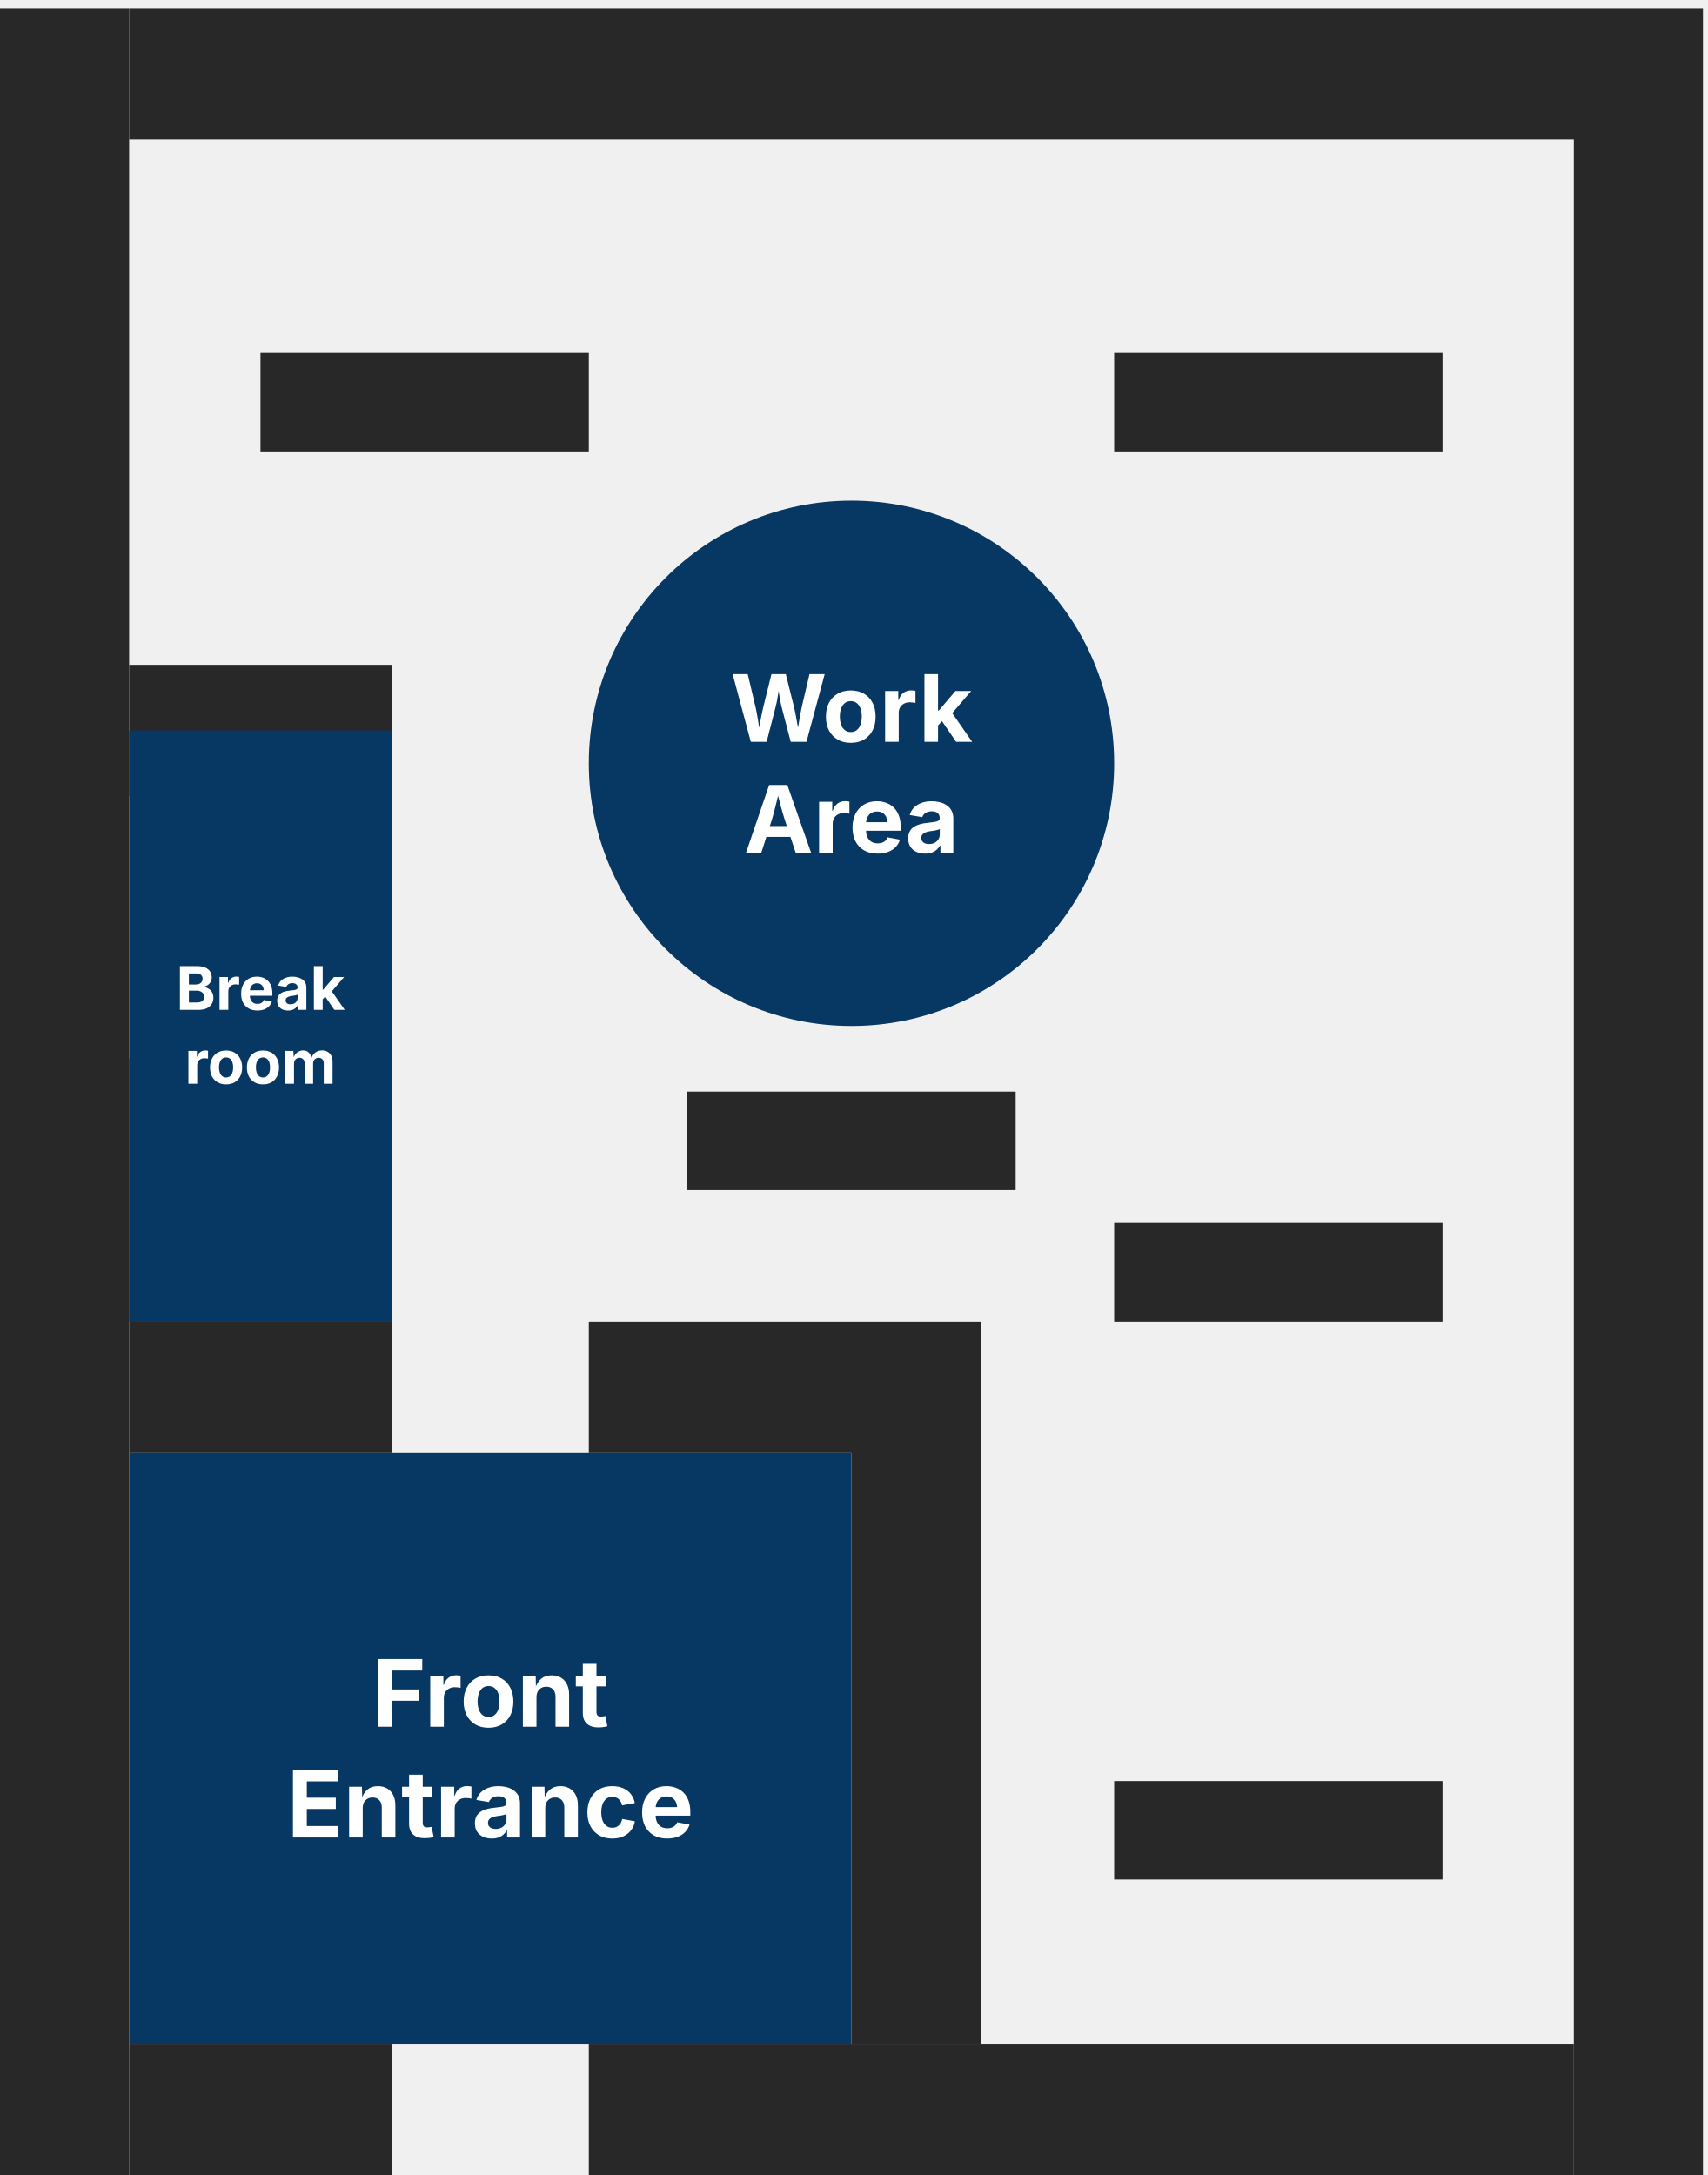
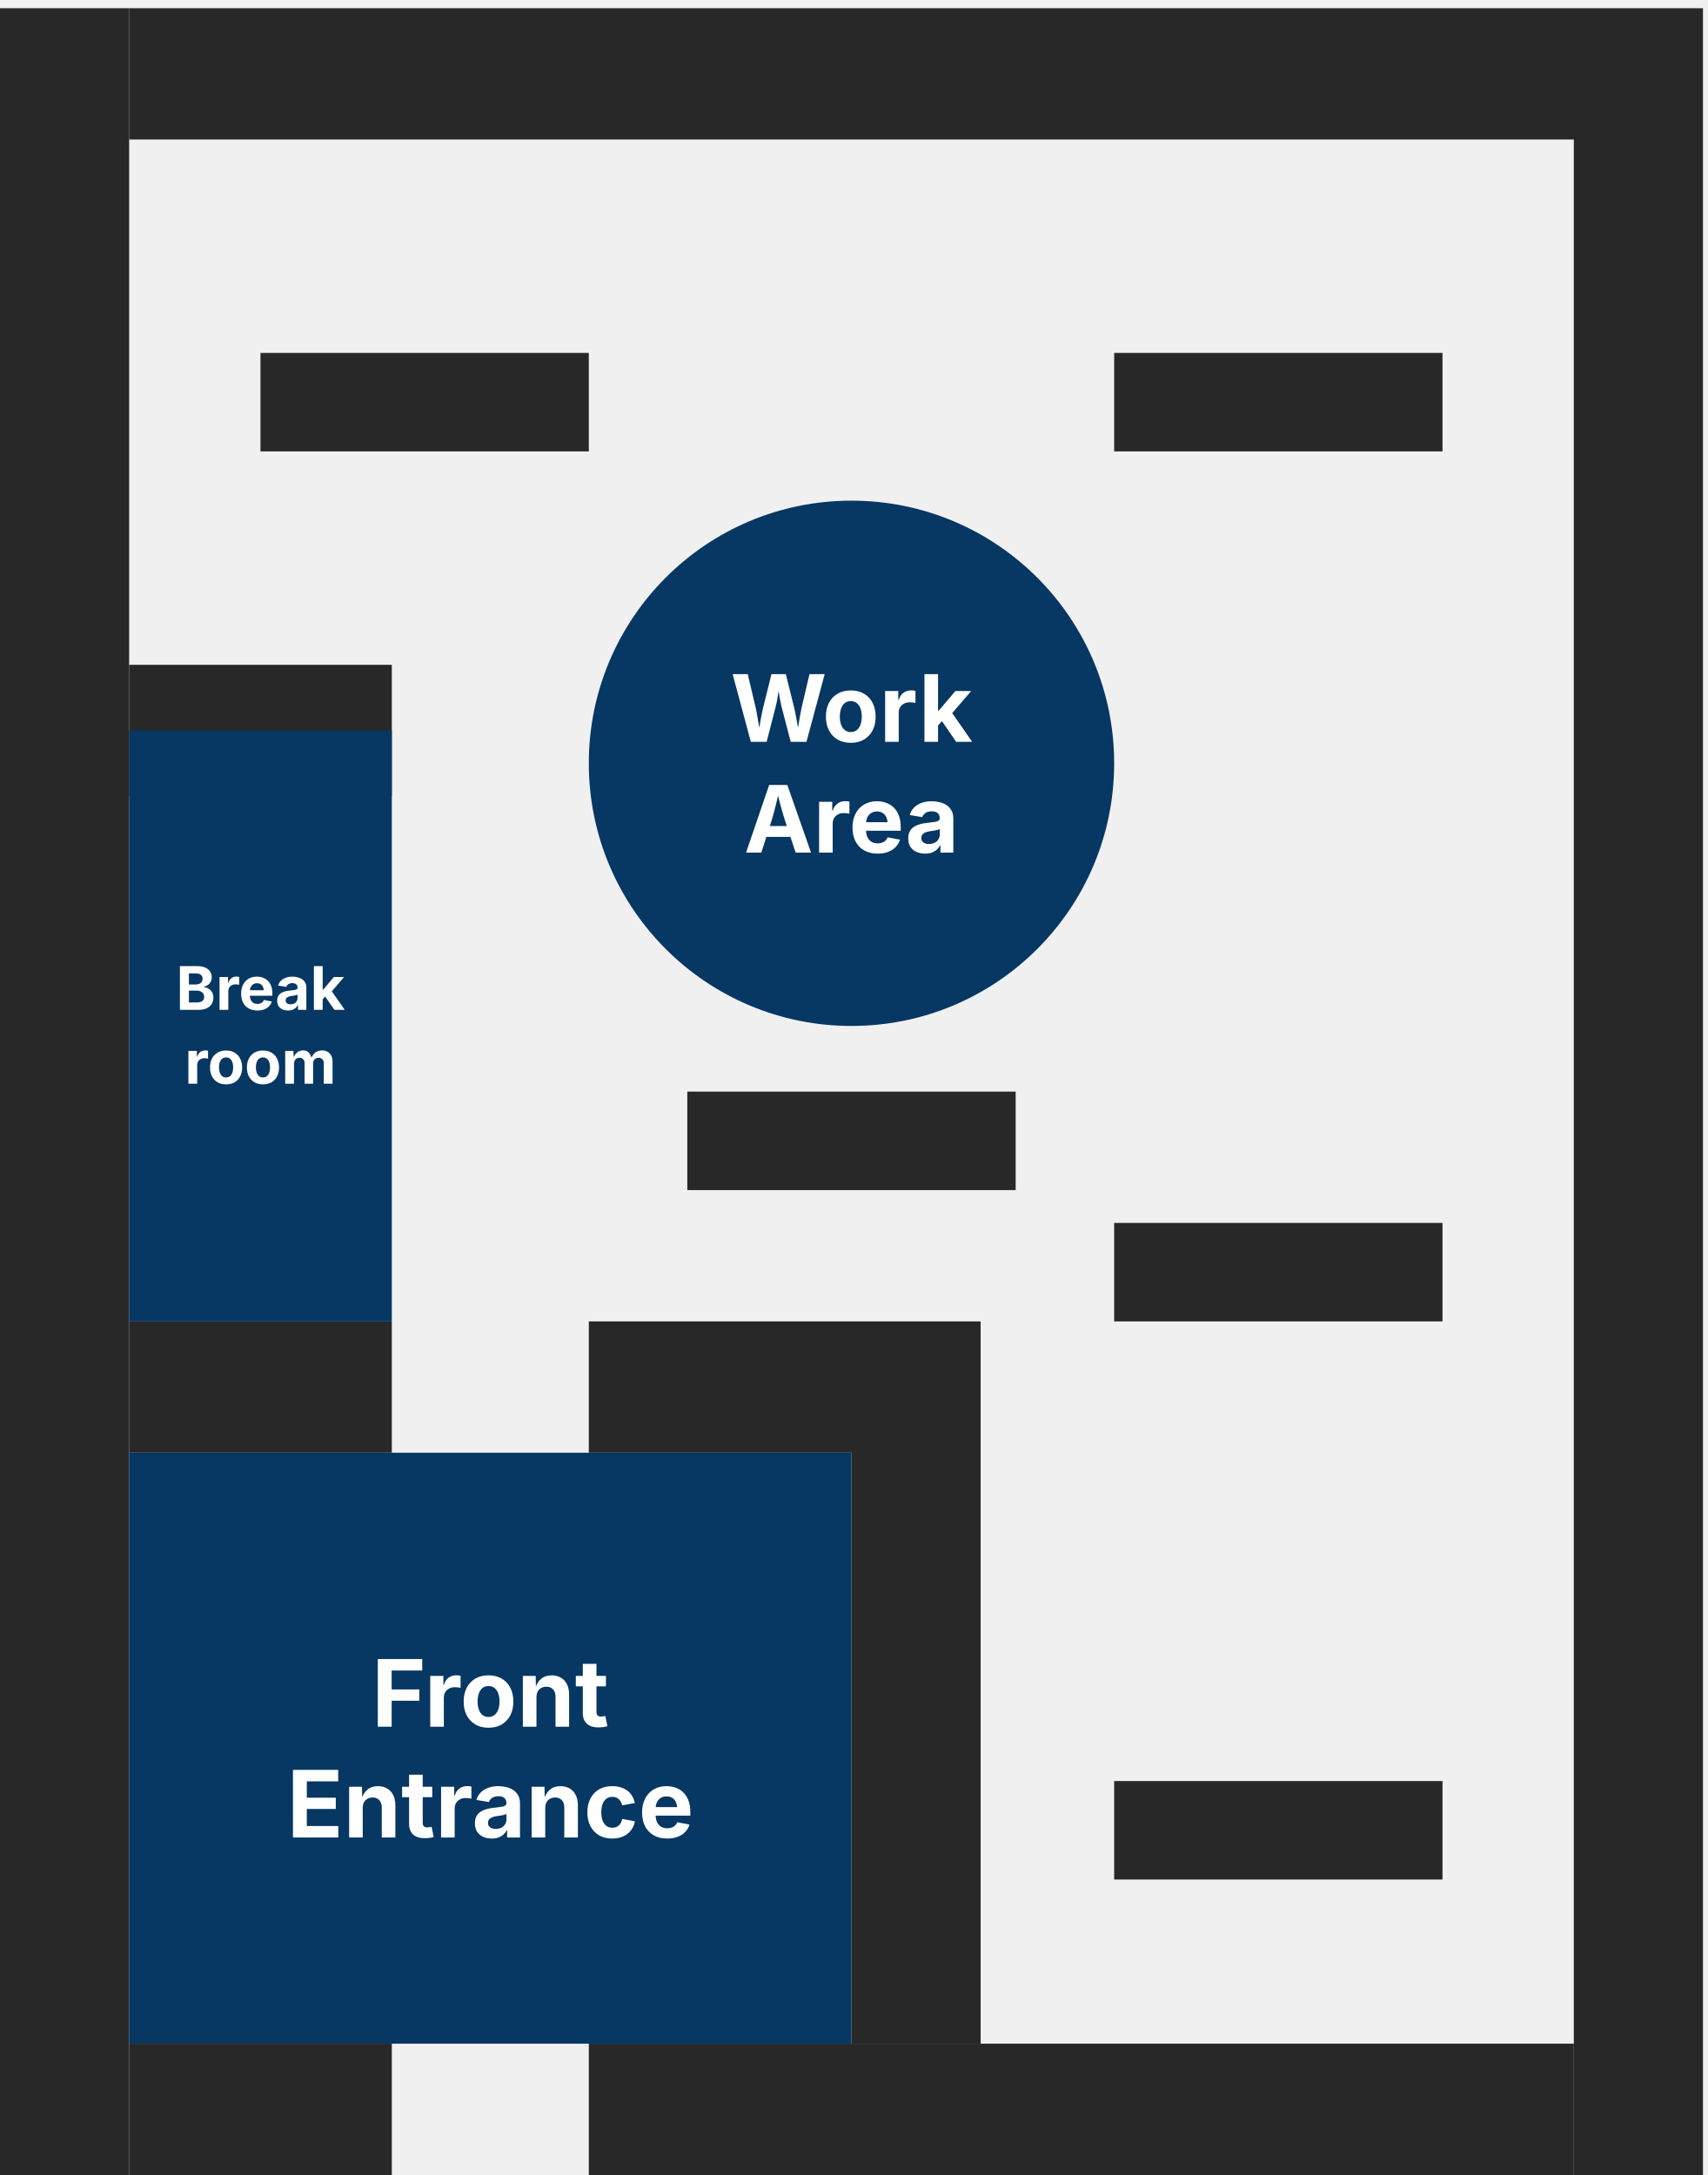
<svg xmlns="http://www.w3.org/2000/svg" viewBox="0 0 416 530" fill="none" stroke-linecap="square" stroke-miterlimit="10">
  <clipPath id="a">
    <path d="M0 0h416v530H0z" />
  </clipPath>
  <g clip-path="url(#a)">
    <path d="M0 0h416v530H0z" />
    <path fill="#282828" d="M143.465 498h240v32h-240zm-112-496v528H0V2z" fill-rule="evenodd" />
    <path fill="#282828" d="M31.465 2h352v32h-352zM238.93 322v176h-31.465V322zm176-320v528h-31.465V2zM31.465 322h64v32h-64zm112 0h64v32h-64z" fill-rule="evenodd" />
-     <path fill="#073763" d="M31.465 258h64v64h-64z" fill-rule="evenodd" />
-     <path fill="#fff" d="M48.05 286.36v-11.64h4.61q1.281 0 2.14.39.86.375 1.282 1.047t.422 1.547q0 .687-.282 1.203-.265.516-.734.844-.469.312-1.078.453v.125q.656.015 1.234.375.594.344.953.969.36.609.36 1.484 0 .906-.453 1.64-.453.72-1.344 1.141-.875.422-2.203.422zm2.376-1.969h2.062q1.047 0 1.531-.406.485-.406.485-1.062 0-.5-.235-.875t-.672-.594-1.046-.219h-2.125zm0-4.781h1.89q.5 0 .906-.187.407-.188.641-.516.234-.344.234-.813 0-.64-.453-1.03-.453-.407-1.281-.407h-1.937zm10.585 6.922q-.828 0-1.484-.297t-1.047-.875q-.375-.578-.375-1.453 0-.719.266-1.203.281-.5.734-.797.469-.297 1.063-.453.593-.156 1.234-.219.766-.078 1.219-.14.469-.079.687-.22.22-.14.22-.421v-.047q0-.375-.157-.625-.156-.266-.469-.39-.297-.141-.75-.141t-.797.14q-.328.125-.547.36-.203.218-.297.5l-2.156-.36q.235-.75.75-1.281.531-.531 1.297-.812.781-.282 1.75-.282.719 0 1.375.172.672.156 1.188.516.53.344.843.906t.313 1.36v5.89h-2.219v-1.219h-.078q-.219.406-.578.719-.344.313-.844.5-.484.172-1.14.172m.672-1.656q.547 0 .97-.22.42-.218.655-.593t.235-.828v-.953q-.11.078-.328.14-.204.063-.47.11l-.5.094q-.25.03-.437.062-.437.063-.765.203t-.516.375q-.172.219-.172.578 0 .344.172.579.172.218.469.343.297.11.687.11m10.524-7.25v1.78H67.02v-1.78zm-3.985-2.078h2.344v8.25q0 .421.188.625.187.187.609.187.14 0 .375-.031.25-.031.375-.063l.328 1.75q-.39.125-.781.172-.375.047-.734.047-1.313 0-2.016-.64-.688-.641-.688-1.844zm10.625 5.093v1.86h-5.296v-1.86zM44.289 305.36v-8.734h2.265v1.515h.094q.25-.812.813-1.219.562-.421 1.297-.421.187 0 .39.03.203.017.375.048v2.094q-.156-.047-.453-.079-.297-.03-.562-.03-.532 0-.97.233-.421.22-.671.641-.234.406-.234.953v4.969zm10.031.172q-1.312 0-2.281-.563-.953-.578-1.469-1.578-.516-1.015-.516-2.36 0-1.358.516-2.374t1.469-1.578q.969-.563 2.281-.563 1.328 0 2.281.563t1.469 1.578q.531 1.016.531 2.375 0 1.344-.531 2.36-.516 1-1.469 1.577-.953.563-2.281.563m0-1.844q.625 0 1.047-.344.422-.359.625-.953.219-.61.219-1.375t-.22-1.36q-.202-.608-.624-.952t-1.047-.344-1.047.344q-.406.344-.625.953-.203.594-.203 1.36 0 .765.203 1.374.219.594.625.953.422.344 1.047.344m9.813 1.844q-1.313 0-2.282-.563-.953-.578-1.468-1.578-.516-1.015-.516-2.36 0-1.358.516-2.374.515-1.016 1.468-1.578.969-.563 2.282-.563 1.328 0 2.28.563.954.562 1.47 1.578.53 1.016.53 2.375 0 1.344-.53 2.36-.516 1-1.47 1.577-.952.563-2.28.563m0-1.844q.625 0 1.046-.344.422-.359.625-.953.22-.61.22-1.375t-.22-1.36q-.203-.608-.625-.952-.421-.344-1.046-.344t-1.047.344q-.407.344-.625.953-.203.594-.203 1.36 0 .765.203 1.374.218.594.625.953.422.344 1.047.344m5.906 1.672v-8.734h2.172l.125 2.172h-.172q.203-.813.594-1.313.39-.516.921-.75.532-.25 1.125-.25.938 0 1.516.61.578.593.86 1.843h-.282q.203-.844.64-1.375.438-.547 1.048-.812.609-.266 1.265-.266.813 0 1.438.36.625.343.984 1.015.375.656.375 1.61v5.89h-2.344v-5.453q0-.734-.406-1.094t-.984-.36q-.438 0-.766.188t-.5.531-.172.813v5.375h-2.265v-5.516q0-.64-.391-1.015-.375-.375-.969-.375-.422 0-.75.187-.328.188-.531.547-.187.36-.187.89v5.282z" />
    <path fill="#282828" d="M31.465 162h64v32h-64z" fill-rule="evenodd" />
    <path fill="#073763" id="break_room" d="M31.465 178h64v144h-64z" fill-rule="evenodd" />
-     <path fill="#fff" d="M43.837 246.08v-10.656h4.235q1.172 0 1.953.36.781.343 1.172.968.39.61.39 1.406 0 .625-.25 1.094t-.687.766-.985.437v.094q.61.031 1.141.36.531.312.86.874t.328 1.36q0 .843-.422 1.515-.407.656-1.219 1.047-.813.375-2.016.375zm2.188-1.797H47.9q.969 0 1.406-.375.453-.375.453-.969 0-.453-.219-.796-.218-.36-.625-.547-.406-.203-.953-.203h-1.937zm0-4.39h1.719q.468 0 .828-.157.375-.172.578-.484.219-.313.219-.75 0-.578-.407-.938-.406-.359-1.172-.359h-1.765zm7.462 6.187v-8h2.063v1.39h.094q.218-.734.734-1.109.531-.39 1.203-.39.156 0 .344.015.187.016.344.063v1.906q-.141-.047-.422-.062-.266-.032-.516-.032-.484 0-.875.219-.39.203-.61.578-.218.375-.218.875v4.547zm9.22.156q-1.219 0-2.11-.5t-1.374-1.422q-.47-.921-.47-2.187 0-1.25.47-2.172.484-.937 1.343-1.453.86-.516 2.032-.516.78 0 1.453.25.687.25 1.203.75t.812 1.266q.297.75.297 1.781v.61H59.63v-1.344h5.67l-1 .344q0-.61-.188-1.063-.187-.469-.562-.719-.375-.265-.938-.265-.547 0-.937.265-.39.25-.594.688t-.203 1.015v.938q0 .703.234 1.172t.64.719q.423.234.985.234.375 0 .688-.11.312-.109.531-.312.219-.219.328-.531l1.953.36q-.203.671-.687 1.171-.469.484-1.188.766-.718.265-1.656.265m7.5 0q-.767 0-1.376-.265-.594-.266-.953-.797-.344-.547-.344-1.328 0-.672.25-1.125t.672-.72.953-.405q.547-.157 1.14-.203.704-.079 1.126-.141.422-.063.625-.188.203-.14.203-.39v-.047q0-.344-.156-.578-.14-.235-.422-.36t-.688-.125-.718.125-.5.344q-.188.203-.282.453l-1.968-.328q.203-.687.671-1.172.485-.484 1.204-.734.718-.266 1.593-.266.657 0 1.266.157.61.14 1.094.468.484.313.765.828.282.516.282 1.25v5.391h-2.032v-1.11h-.078q-.187.376-.515.657-.313.281-.766.453-.453.156-1.047.156m.593-1.515q.515 0 .89-.188.391-.203.594-.547.219-.343.219-.765v-.875q-.078.078-.281.14-.188.047-.422.094-.235.047-.469.078t-.406.063q-.39.047-.703.187-.297.125-.469.344-.156.203-.156.531 0 .313.156.531.156.204.422.313.281.094.625.094m7.618-.985v-2.578h.328l2.61-3.078h2.484l-3.453 4.016h-.5zm-1.937 2.344v-10.656h2.14v10.656zm4.984 0-2.406-3.5 1.437-1.531 3.5 5.031zm-35.558 18v-8h2.063v1.39h.093q.22-.734.735-1.109.531-.39 1.203-.39.156 0 .344.015.187.016.343.063v1.906q-.14-.047-.421-.062-.266-.032-.516-.032-.484 0-.875.219-.39.203-.61.578-.218.375-.218.875v4.547zm9.189.156q-1.203 0-2.094-.515-.875-.516-1.36-1.438-.468-.937-.468-2.172 0-1.234.469-2.156.484-.937 1.359-1.453.89-.516 2.094-.516t2.078.516 1.344 1.453q.484.922.484 2.156 0 1.235-.484 2.172-.47.922-1.344 1.438t-2.078.515m0-1.687q.562 0 .953-.313.39-.328.578-.875.187-.562.187-1.25 0-.718-.187-1.265-.188-.547-.578-.86t-.953-.312q-.578 0-.969.312-.375.313-.578.86-.188.547-.188 1.265 0 .688.188 1.25.203.547.578.875.39.313.969.313m8.988 1.687q-1.203 0-2.094-.515-.875-.516-1.359-1.438-.469-.937-.469-2.172 0-1.234.469-2.156.484-.937 1.36-1.453.89-.516 2.093-.516t2.078.516 1.344 1.453q.484.922.484 2.156 0 1.235-.484 2.172-.469.922-1.344 1.438t-2.078.515m0-1.687q.563 0 .953-.313.39-.328.578-.875.188-.562.188-1.25 0-.718-.188-1.265-.187-.547-.578-.86t-.953-.312q-.578 0-.969.312-.375.313-.578.86-.187.547-.187 1.265 0 .688.187 1.25.203.547.578.875.391.313.97.313m5.41 1.531v-8h1.985l.11 1.984h-.157q.187-.734.547-1.187.36-.469.844-.688.484-.234 1.03-.234.86 0 1.391.547.532.547.782 1.703h-.25q.172-.766.578-1.266t.953-.734q.562-.25 1.172-.25.734 0 1.312.328.578.313.907.922.328.61.328 1.484v5.391h-2.141v-4.984q0-.688-.375-1.016-.36-.328-.906-.328-.39 0-.688.187-.297.172-.468.485-.157.312-.157.734v4.922h-2.078v-5.047q0-.578-.344-.922-.343-.36-.89-.36-.39 0-.703.173-.297.172-.47.515-.171.329-.171.797v4.844z" />
+     <path fill="#fff" pointer-events="none" d="M43.837 246.08v-10.656h4.235q1.172 0 1.953.36.781.343 1.172.968.39.61.39 1.406 0 .625-.25 1.094t-.687.766-.985.437v.094q.61.031 1.141.36.531.312.86.874t.328 1.36q0 .843-.422 1.515-.407.656-1.219 1.047-.813.375-2.016.375zm2.188-1.797H47.9q.969 0 1.406-.375.453-.375.453-.969 0-.453-.219-.796-.218-.36-.625-.547-.406-.203-.953-.203h-1.937zm0-4.39h1.719q.468 0 .828-.157.375-.172.578-.484.219-.313.219-.75 0-.578-.407-.938-.406-.359-1.172-.359h-1.765zm7.462 6.187v-8h2.063v1.39h.094q.218-.734.734-1.109.531-.39 1.203-.39.156 0 .344.015.187.016.344.063v1.906q-.141-.047-.422-.062-.266-.032-.516-.032-.484 0-.875.219-.39.203-.61.578-.218.375-.218.875v4.547zm9.22.156q-1.219 0-2.11-.5t-1.374-1.422q-.47-.921-.47-2.187 0-1.25.47-2.172.484-.937 1.343-1.453.86-.516 2.032-.516.78 0 1.453.25.687.25 1.203.75t.812 1.266q.297.75.297 1.781v.61H59.63v-1.344h5.67l-1 .344q0-.61-.188-1.063-.187-.469-.562-.719-.375-.265-.938-.265-.547 0-.937.265-.39.25-.594.688t-.203 1.015v.938q0 .703.234 1.172t.64.719q.423.234.985.234.375 0 .688-.11.312-.109.531-.312.219-.219.328-.531l1.953.36q-.203.671-.687 1.171-.469.484-1.188.766-.718.265-1.656.265m7.5 0q-.767 0-1.376-.265-.594-.266-.953-.797-.344-.547-.344-1.328 0-.672.25-1.125t.672-.72.953-.405q.547-.157 1.14-.203.704-.079 1.126-.141.422-.063.625-.188.203-.14.203-.39v-.047q0-.344-.156-.578-.14-.235-.422-.36t-.688-.125-.718.125-.5.344q-.188.203-.282.453l-1.968-.328q.203-.687.671-1.172.485-.484 1.204-.734.718-.266 1.593-.266.657 0 1.266.157.61.14 1.094.468.484.313.765.828.282.516.282 1.25v5.391h-2.032v-1.11h-.078q-.187.376-.515.657-.313.281-.766.453-.453.156-1.047.156m.593-1.515q.515 0 .89-.188.391-.203.594-.547.219-.343.219-.765v-.875q-.078.078-.281.14-.188.047-.422.094-.235.047-.469.078t-.406.063q-.39.047-.703.187-.297.125-.469.344-.156.203-.156.531 0 .313.156.531.156.204.422.313.281.094.625.094m7.618-.985v-2.578h.328l2.61-3.078h2.484l-3.453 4.016h-.5zm-1.937 2.344v-10.656h2.14v10.656zm4.984 0-2.406-3.5 1.437-1.531 3.5 5.031zm-35.558 18v-8h2.063v1.39h.093q.22-.734.735-1.109.531-.39 1.203-.39.156 0 .344.015.187.016.343.063v1.906q-.14-.047-.421-.062-.266-.032-.516-.032-.484 0-.875.219-.39.203-.61.578-.218.375-.218.875v4.547zm9.189.156q-1.203 0-2.094-.515-.875-.516-1.36-1.438-.468-.937-.468-2.172 0-1.234.469-2.156.484-.937 1.359-1.453.89-.516 2.094-.516t2.078.516 1.344 1.453q.484.922.484 2.156 0 1.235-.484 2.172-.47.922-1.344 1.438t-2.078.515m0-1.687q.562 0 .953-.313.39-.328.578-.875.187-.562.187-1.25 0-.718-.187-1.265-.188-.547-.578-.86t-.953-.312q-.578 0-.969.312-.375.313-.578.86-.188.547-.188 1.265 0 .688.188 1.25.203.547.578.875.39.313.969.313m8.988 1.687q-1.203 0-2.094-.515-.875-.516-1.359-1.438-.469-.937-.469-2.172 0-1.234.469-2.156.484-.937 1.36-1.453.89-.516 2.093-.516t2.078.516 1.344 1.453q.484.922.484 2.156 0 1.235-.484 2.172-.469.922-1.344 1.438t-2.078.515m0-1.687q.563 0 .953-.313.39-.328.578-.875.188-.562.188-1.25 0-.718-.188-1.265-.187-.547-.578-.86t-.953-.312q-.578 0-.969.312-.375.313-.578.86-.187.547-.187 1.265 0 .688.187 1.25.203.547.578.875.391.313.97.313m5.41 1.531v-8h1.985l.11 1.984h-.157q.187-.734.547-1.187.36-.469.844-.688.484-.234 1.03-.234.86 0 1.391.547.532.547.782 1.703h-.25q.172-.766.578-1.266t.953-.734q.562-.25 1.172-.25.734 0 1.312.328.578.313.907.922.328.61.328 1.484v5.391h-2.141v-4.984q0-.688-.375-1.016-.36-.328-.906-.328-.39 0-.688.187-.297.172-.468.485-.157.312-.157.734v4.922h-2.078v-5.047q0-.578-.344-.922-.343-.36-.89-.36-.39 0-.703.173-.297.172-.47.515-.171.329-.171.797v4.844z" />
    <path fill="#073763" d="M143.465 186c0-35.346 28.653-64 64-64a64 64 0 0 1 64 64c0 35.346-28.654 64-64 64s-64-28.654-64-64" fill-rule="evenodd" id="work_area" />
-     <path fill="#fff" d="m182.935 180.76-4.422-16.484h3.672l1.922 8.109q.234 1.016.422 2.172.203 1.156.39 2.328l.36 2.234h-.594q.203-1.062.39-2.234l.407-2.328q.219-1.156.469-2.172l2.015-8.11h3.5l2.016 8.11q.25 1.016.453 2.172.219 1.156.422 2.328t.406 2.234h-.625q.188-1.062.375-2.234.188-1.172.39-2.328.204-1.156.423-2.172l1.906-8.11h3.703l-4.437 16.485h-3.844l-2.203-8.437q-.344-1.391-.594-3.032-.25-1.656-.563-3.375h.844q-.344 1.688-.562 3.313-.22 1.61-.61 3.093l-2.172 8.438zm24.364.25q-1.86 0-3.22-.797-1.359-.812-2.109-2.234-.734-1.438-.734-3.344 0-1.922.734-3.36.75-1.437 2.11-2.234t3.219-.797 3.218.797 2.094 2.235.734 3.359q0 1.906-.734 3.344-.734 1.422-2.094 2.234-1.36.797-3.218.797m0-2.625q.875 0 1.468-.484.61-.5.907-1.344.296-.86.296-1.938 0-1.093-.296-1.937-.297-.86-.907-1.344-.593-.484-1.468-.484-.891 0-1.485.484t-.89 1.344q-.297.844-.297 1.937 0 1.078.297 1.938.296.844.89 1.344.594.484 1.485.484m8.363 2.375v-12.375h3.203v2.172h.125q.344-1.156 1.14-1.734.813-.594 1.86-.594.25 0 .531.031.297.016.532.078v2.969q-.22-.078-.641-.125t-.797-.047q-.75 0-1.36.328-.609.328-.952.906-.329.578-.329 1.36v7.031zm12.58-3.625v-3.984h.5l4.047-4.766h3.844l-5.344 6.219h-.781zm-3 3.625v-16.484h3.313v16.484zm7.72 0-3.72-5.422 2.22-2.36 5.405 7.782zm-51.18 27 5.625-16.484h4.422l5.781 16.484h-3.75l-2.64-7.953q-.485-1.531-.985-3.36-.484-1.843-1.031-4.015h.734q-.515 2.187-.984 4.031-.453 1.844-.906 3.344l-2.547 7.953zm3.516-3.828v-2.64h8.797v2.64zm14.274 3.828v-12.375h3.203v2.172h.125q.344-1.156 1.14-1.734.813-.594 1.86-.594.25 0 .531.031.297.016.531.078v2.969q-.218-.078-.64-.125t-.797-.047q-.75 0-1.36.328-.609.328-.953.906-.328.578-.328 1.36v7.031zm14.25.25q-1.89 0-3.265-.781-1.36-.782-2.11-2.203-.734-1.422-.734-3.391 0-1.906.735-3.344.734-1.437 2.062-2.234 1.344-.813 3.156-.813 1.204 0 2.25.391 1.063.375 1.86 1.156t1.234 1.953q.453 1.172.453 2.766v.922h-10.39v-2.078h8.765l-1.547.562q0-.969-.296-1.672-.282-.718-.875-1.109-.579-.39-1.438-.39-.86 0-1.469.406-.593.39-.906 1.078-.297.672-.297 1.547v1.468q0 1.063.36 1.797.359.735 1 1.11.64.359 1.515.359.578 0 1.047-.172.484-.172.813-.484.343-.328.53-.813l3 .563q-.296 1.015-1.046 1.797-.734.765-1.844 1.187t-2.562.422m11.594 0q-1.188 0-2.125-.422-.922-.422-1.47-1.234-.53-.828-.53-2.063 0-1.015.375-1.719.39-.703 1.046-1.109.657-.422 1.485-.64.844-.235 1.765-.313 1.079-.125 1.735-.219t.953-.297q.312-.203.312-.593v-.063q0-.531-.234-.89-.219-.376-.656-.563-.422-.187-1.047-.187-.64 0-1.125.187-.469.188-.766.516t-.437.718l-3.047-.515q.312-1.063 1.047-1.813.75-.75 1.844-1.14 1.109-.407 2.484-.407 1 0 1.937.235.954.234 1.688.734.75.5 1.187 1.297t.438 1.922v8.328h-3.14v-1.719h-.11q-.297.578-.797 1.016-.5.437-1.203.703-.703.25-1.61.25m.937-2.344q.781 0 1.375-.297.594-.312.922-.843.328-.532.328-1.188v-1.344q-.14.11-.437.203t-.672.157l-.72.125q-.343.047-.624.078-.61.094-1.078.297-.453.187-.719.515-.25.328-.25.844 0 .469.234.797.25.328.657.5.422.156.984.156" />
+     <path fill="#fff" pointer-events="none" d="m182.935 180.76-4.422-16.484h3.672l1.922 8.109q.234 1.016.422 2.172.203 1.156.39 2.328l.36 2.234h-.594q.203-1.062.39-2.234l.407-2.328q.219-1.156.469-2.172l2.015-8.11h3.5l2.016 8.11q.25 1.016.453 2.172.219 1.156.422 2.328t.406 2.234h-.625q.188-1.062.375-2.234.188-1.172.39-2.328.204-1.156.423-2.172l1.906-8.11h3.703l-4.437 16.485h-3.844l-2.203-8.437q-.344-1.391-.594-3.032-.25-1.656-.563-3.375h.844q-.344 1.688-.562 3.313-.22 1.61-.61 3.093l-2.172 8.438zm24.364.25q-1.86 0-3.22-.797-1.359-.812-2.109-2.234-.734-1.438-.734-3.344 0-1.922.734-3.36.75-1.437 2.11-2.234t3.219-.797 3.218.797 2.094 2.235.734 3.359q0 1.906-.734 3.344-.734 1.422-2.094 2.234-1.36.797-3.218.797m0-2.625q.875 0 1.468-.484.61-.5.907-1.344.296-.86.296-1.938 0-1.093-.296-1.937-.297-.86-.907-1.344-.593-.484-1.468-.484-.891 0-1.485.484t-.89 1.344q-.297.844-.297 1.937 0 1.078.297 1.938.296.844.89 1.344.594.484 1.485.484m8.363 2.375v-12.375h3.203v2.172h.125q.344-1.156 1.14-1.734.813-.594 1.86-.594.25 0 .531.031.297.016.532.078v2.969q-.22-.078-.641-.125t-.797-.047q-.75 0-1.36.328-.609.328-.952.906-.329.578-.329 1.36v7.031zm12.58-3.625v-3.984h.5l4.047-4.766h3.844l-5.344 6.219h-.781zm-3 3.625v-16.484h3.313v16.484zm7.72 0-3.72-5.422 2.22-2.36 5.405 7.782zm-51.18 27 5.625-16.484h4.422l5.781 16.484h-3.75l-2.64-7.953q-.485-1.531-.985-3.36-.484-1.843-1.031-4.015h.734q-.515 2.187-.984 4.031-.453 1.844-.906 3.344l-2.547 7.953zm3.516-3.828v-2.64h8.797v2.64zm14.274 3.828v-12.375h3.203v2.172h.125q.344-1.156 1.14-1.734.813-.594 1.86-.594.25 0 .531.031.297.016.531.078v2.969q-.218-.078-.64-.125t-.797-.047q-.75 0-1.36.328-.609.328-.953.906-.328.578-.328 1.36v7.031zm14.25.25q-1.89 0-3.265-.781-1.36-.782-2.11-2.203-.734-1.422-.734-3.391 0-1.906.735-3.344.734-1.437 2.062-2.234 1.344-.813 3.156-.813 1.204 0 2.25.391 1.063.375 1.86 1.156t1.234 1.953q.453 1.172.453 2.766v.922h-10.39v-2.078h8.765l-1.547.562q0-.969-.296-1.672-.282-.718-.875-1.109-.579-.39-1.438-.39-.86 0-1.469.406-.593.39-.906 1.078-.297.672-.297 1.547v1.468q0 1.063.36 1.797.359.735 1 1.11.64.359 1.515.359.578 0 1.047-.172.484-.172.813-.484.343-.328.53-.813l3 .563q-.296 1.015-1.046 1.797-.734.765-1.844 1.187t-2.562.422m11.594 0q-1.188 0-2.125-.422-.922-.422-1.47-1.234-.53-.828-.53-2.063 0-1.015.375-1.719.39-.703 1.046-1.109.657-.422 1.485-.64.844-.235 1.765-.313 1.079-.125 1.735-.219t.953-.297q.312-.203.312-.593v-.063q0-.531-.234-.89-.219-.376-.656-.563-.422-.187-1.047-.187-.64 0-1.125.187-.469.188-.766.516t-.437.718l-3.047-.515q.312-1.063 1.047-1.813.75-.75 1.844-1.14 1.109-.407 2.484-.407 1 0 1.937.235.954.234 1.688.734.75.5 1.187 1.297t.438 1.922v8.328h-3.14v-1.719h-.11q-.297.578-.797 1.016-.5.437-1.203.703-.703.25-1.61.25m.937-2.344q.781 0 1.375-.297.594-.312.922-.843.328-.532.328-1.188v-1.344q-.14.11-.437.203t-.672.157l-.72.125q-.343.047-.624.078-.61.094-1.078.297-.453.187-.719.515-.25.328-.25.844 0 .469.234.797.25.328.657.5.422.156.984.156" />
    <path fill="#073763" d="M31.465 354h176v144h-176z" fill-rule="evenodd" id="front" />
-     <path fill="#fff" d="M92.053 420.76v-16.484h10.828v2.796h-7.453v4.61h6.734v2.75h-6.734v6.328zm12.776 0v-12.375h3.203v2.172h.125q.344-1.156 1.14-1.735.813-.593 1.86-.593.25 0 .531.031.297.016.532.078v2.969q-.219-.078-.64-.125-.423-.047-.798-.047-.75 0-1.36.328-.609.328-.952.906-.328.578-.328 1.36v7.031zm14.204.25q-1.86 0-3.219-.797-1.359-.812-2.109-2.234-.734-1.438-.734-3.344 0-1.922.734-3.36.75-1.437 2.11-2.234t3.218-.797 3.219.797 2.094 2.235.734 3.359q0 1.906-.734 3.344-.735 1.422-2.094 2.234-1.36.797-3.219.797m0-2.625q.875 0 1.469-.484.61-.5.906-1.344.297-.86.297-1.938 0-1.093-.297-1.937-.297-.86-.906-1.344-.594-.484-1.469-.484-.89 0-1.484.484t-.89 1.344q-.298.844-.298 1.937 0 1.078.297 1.938.297.844.89 1.344.595.484 1.485.484m11.676-4.781v7.156h-3.312v-12.375h3.125l.062 3.094h-.203q.484-1.547 1.469-2.39 1-.845 2.562-.845 1.281 0 2.235.563.953.547 1.484 1.594.531 1.046.531 2.5v7.859h-3.312v-7.297q0-1.14-.594-1.797-.594-.656-1.64-.656-.704 0-1.25.313-.548.296-.86.875-.297.578-.297 1.406m16.933-5.219v2.547h-7.344v-2.547zm-5.64-2.937h3.328v11.687q0 .594.25.875.265.281.875.281.187 0 .53-.047.345-.047.516-.093l.485 2.484q-.563.172-1.11.234-.546.063-1.046.063-1.86 0-2.844-.906-.985-.907-.985-2.594zm-70.62 42.312v-16.484h11.016v2.796h-7.641v3.985h7.062v2.75h-7.062v4.156h7.672v2.797zm16.996-7.156v7.156h-3.312v-12.375h3.125l.062 3.094h-.203q.484-1.547 1.469-2.39 1-.845 2.562-.845 1.282 0 2.235.563.953.547 1.484 1.594.531 1.046.531 2.5v7.859H93.02v-7.297q0-1.14-.594-1.797-.594-.656-1.64-.656-.704 0-1.25.313-.547.296-.86.875-.297.578-.297 1.406m16.933-5.219v2.547h-7.344v-2.547zm-5.64-2.937H103v11.687q0 .594.25.875.265.281.875.281.187 0 .531-.047t.516-.093l.484 2.484q-.563.172-1.11.234-.546.063-1.046.063-1.86 0-2.844-.906-.984-.907-.984-2.594zm7.797 15.312v-12.375h3.203v2.172h.125q.343-1.156 1.14-1.735.813-.593 1.86-.593.25 0 .53.031.298.016.532.078v2.969q-.219-.078-.64-.125t-.797-.047q-.75 0-1.36.328t-.953.906q-.328.578-.328 1.36v7.031zm12.369.25q-1.187 0-2.125-.422-.922-.422-1.469-1.234-.531-.828-.531-2.063 0-1.015.375-1.719.39-.703 1.047-1.109.656-.422 1.484-.64.844-.235 1.766-.313 1.078-.125 1.734-.219.657-.094.953-.297.313-.203.313-.593v-.063q0-.531-.234-.89-.22-.375-.657-.563-.422-.187-1.047-.187-.64 0-1.125.187-.468.188-.765.516t-.438.718l-3.047-.515q.313-1.063 1.047-1.813.75-.75 1.844-1.14 1.11-.407 2.484-.407 1 0 1.938.235.953.234 1.687.734.75.5 1.188 1.297t.437 1.922v8.328h-3.14v-1.719h-.11q-.296.578-.796 1.016-.5.437-1.204.703-.703.25-1.609.25m.938-2.344q.78 0 1.375-.297.593-.312.921-.843.329-.532.329-1.188v-1.344q-.141.11-.438.203t-.672.157l-.719.125q-.343.047-.625.078-.609.094-1.078.297-.453.187-.718.515-.25.328-.25.844 0 .469.234.797.25.328.656.5.422.156.985.156m12.075-5.062v7.156h-3.313v-12.375h3.125l.063 3.094h-.203q.484-1.547 1.468-2.39 1-.845 2.563-.845 1.281 0 2.234.563.953.547 1.485 1.594.531 1.046.531 2.5v7.859h-3.313v-7.297q0-1.14-.593-1.797-.594-.656-1.64-.656-.704 0-1.25.313-.548.296-.86.875-.297.578-.297 1.406m16.323 7.406q-1.875 0-3.234-.797-1.344-.812-2.094-2.234-.734-1.438-.734-3.344 0-1.922.734-3.36.75-1.437 2.094-2.234 1.36-.797 3.234-.797 1.094 0 2.016.282.938.28 1.656.812.72.531 1.172 1.297.469.766.656 1.719l-3.093.578q-.094-.485-.313-.86-.203-.39-.515-.656-.297-.281-.688-.422t-.86-.14q-.89 0-1.5.484-.593.469-.906 1.328-.296.844-.296 1.953 0 1.11.296 1.953.313.844.907 1.329.61.484 1.5.484.468 0 .86-.14.405-.157.718-.438t.515-.672q.22-.406.297-.906l3.094.578q-.172.984-.64 1.75-.47.765-1.188 1.328-.719.547-1.656.844-.938.281-2.032.281m13.378 0q-1.89 0-3.266-.781-1.36-.781-2.11-2.203-.734-1.422-.734-3.391 0-1.906.735-3.344.734-1.437 2.062-2.234 1.344-.813 3.157-.813 1.203 0 2.25.391 1.062.375 1.859 1.156t1.234 1.953q.453 1.172.453 2.766v.922h-10.39v-2.078h8.765l-1.546.562q0-.969-.297-1.672-.282-.718-.875-1.109-.578-.39-1.438-.39t-1.469.406q-.593.39-.906 1.078-.297.672-.297 1.547v1.468q0 1.063.36 1.797.359.735 1 1.11.64.359 1.515.359.578 0 1.047-.172.485-.172.813-.484.343-.328.53-.813l3 .563q-.296 1.015-1.046 1.797-.734.765-1.844 1.187t-2.562.422" />
+     <path fill="#fff" pointer-events="none" d="M92.053 420.76v-16.484h10.828v2.796h-7.453v4.61h6.734v2.75h-6.734v6.328zm12.776 0v-12.375h3.203v2.172h.125q.344-1.156 1.14-1.735.813-.593 1.86-.593.25 0 .531.031.297.016.532.078v2.969q-.219-.078-.64-.125-.423-.047-.798-.047-.75 0-1.36.328-.609.328-.952.906-.328.578-.328 1.36v7.031zm14.204.25q-1.86 0-3.219-.797-1.359-.812-2.109-2.234-.734-1.438-.734-3.344 0-1.922.734-3.36.75-1.437 2.11-2.234t3.218-.797 3.219.797 2.094 2.235.734 3.359q0 1.906-.734 3.344-.735 1.422-2.094 2.234-1.36.797-3.219.797m0-2.625q.875 0 1.469-.484.61-.5.906-1.344.297-.86.297-1.938 0-1.093-.297-1.937-.297-.86-.906-1.344-.594-.484-1.469-.484-.89 0-1.484.484t-.89 1.344q-.298.844-.298 1.937 0 1.078.297 1.938.297.844.89 1.344.595.484 1.485.484m11.676-4.781v7.156h-3.312v-12.375h3.125l.062 3.094h-.203q.484-1.547 1.469-2.39 1-.845 2.562-.845 1.281 0 2.235.563.953.547 1.484 1.594.531 1.046.531 2.5v7.859h-3.312v-7.297q0-1.14-.594-1.797-.594-.656-1.64-.656-.704 0-1.25.313-.548.296-.86.875-.297.578-.297 1.406m16.933-5.219v2.547h-7.344v-2.547zm-5.64-2.937h3.328v11.687q0 .594.25.875.265.281.875.281.187 0 .53-.047.345-.047.516-.093l.485 2.484q-.563.172-1.11.234-.546.063-1.046.063-1.86 0-2.844-.906-.985-.907-.985-2.594zm-70.62 42.312v-16.484h11.016v2.796h-7.641v3.985h7.062v2.75h-7.062v4.156h7.672v2.797zm16.996-7.156v7.156h-3.312v-12.375h3.125l.062 3.094h-.203q.484-1.547 1.469-2.39 1-.845 2.562-.845 1.282 0 2.235.563.953.547 1.484 1.594.531 1.046.531 2.5v7.859H93.02v-7.297q0-1.14-.594-1.797-.594-.656-1.64-.656-.704 0-1.25.313-.547.296-.86.875-.297.578-.297 1.406m16.933-5.219v2.547h-7.344v-2.547zm-5.64-2.937H103v11.687q0 .594.25.875.265.281.875.281.187 0 .531-.047t.516-.093l.484 2.484q-.563.172-1.11.234-.546.063-1.046.063-1.86 0-2.844-.906-.984-.907-.984-2.594zm7.797 15.312v-12.375h3.203v2.172h.125q.343-1.156 1.14-1.735.813-.593 1.86-.593.25 0 .53.031.298.016.532.078v2.969q-.219-.078-.64-.125t-.797-.047q-.75 0-1.36.328t-.953.906q-.328.578-.328 1.36v7.031zm12.369.25q-1.187 0-2.125-.422-.922-.422-1.469-1.234-.531-.828-.531-2.063 0-1.015.375-1.719.39-.703 1.047-1.109.656-.422 1.484-.64.844-.235 1.766-.313 1.078-.125 1.734-.219.657-.094.953-.297.313-.203.313-.593v-.063q0-.531-.234-.89-.22-.375-.657-.563-.422-.187-1.047-.187-.64 0-1.125.187-.468.188-.765.516t-.438.718l-3.047-.515q.313-1.063 1.047-1.813.75-.75 1.844-1.14 1.11-.407 2.484-.407 1 0 1.938.235.953.234 1.687.734.75.5 1.188 1.297t.437 1.922v8.328h-3.14v-1.719h-.11q-.296.578-.796 1.016-.5.437-1.204.703-.703.25-1.609.25m.938-2.344q.78 0 1.375-.297.593-.312.921-.843.329-.532.329-1.188v-1.344q-.141.11-.438.203t-.672.157l-.719.125q-.343.047-.625.078-.609.094-1.078.297-.453.187-.718.515-.25.328-.25.844 0 .469.234.797.25.328.656.5.422.156.985.156m12.075-5.062v7.156h-3.313v-12.375h3.125l.063 3.094h-.203q.484-1.547 1.468-2.39 1-.845 2.563-.845 1.281 0 2.234.563.953.547 1.485 1.594.531 1.046.531 2.5v7.859h-3.313v-7.297q0-1.14-.593-1.797-.594-.656-1.64-.656-.704 0-1.25.313-.548.296-.86.875-.297.578-.297 1.406m16.323 7.406q-1.875 0-3.234-.797-1.344-.812-2.094-2.234-.734-1.438-.734-3.344 0-1.922.734-3.36.75-1.437 2.094-2.234 1.36-.797 3.234-.797 1.094 0 2.016.282.938.28 1.656.812.72.531 1.172 1.297.469.766.656 1.719l-3.093.578q-.094-.485-.313-.86-.203-.39-.515-.656-.297-.281-.688-.422t-.86-.14q-.89 0-1.5.484-.593.469-.906 1.328-.296.844-.296 1.953 0 1.11.296 1.953.313.844.907 1.329.61.484 1.5.484.468 0 .86-.14.405-.157.718-.438t.515-.672q.22-.406.297-.906l3.094.578q-.172.984-.64 1.75-.47.765-1.188 1.328-.719.547-1.656.844-.938.281-2.032.281m13.378 0q-1.89 0-3.266-.781-1.36-.781-2.11-2.203-.734-1.422-.734-3.391 0-1.906.735-3.344.734-1.437 2.062-2.234 1.344-.813 3.157-.813 1.203 0 2.25.391 1.062.375 1.859 1.156t1.234 1.953q.453 1.172.453 2.766v.922h-10.39v-2.078h8.765l-1.546.562q0-.969-.297-1.672-.282-.718-.875-1.109-.578-.39-1.438-.39t-1.469.406q-.593.39-.906 1.078-.297.672-.297 1.547v1.468q0 1.063.36 1.797.359.735 1 1.11.64.359 1.515.359.578 0 1.047-.172.485-.172.813-.484.343-.328.53-.813l3 .563q-.296 1.015-1.046 1.797-.734.765-1.844 1.187t-2.562.422" />
    <path fill="#282828" d="M31.465 498h64v32h-64zm136-232h80v24h-80zm-104-180h80v24h-80zm208 0h80v24h-80zm0 348h80v24h-80zm0-136h80v24h-80z" fill-rule="evenodd" />
  </g>
</svg>
